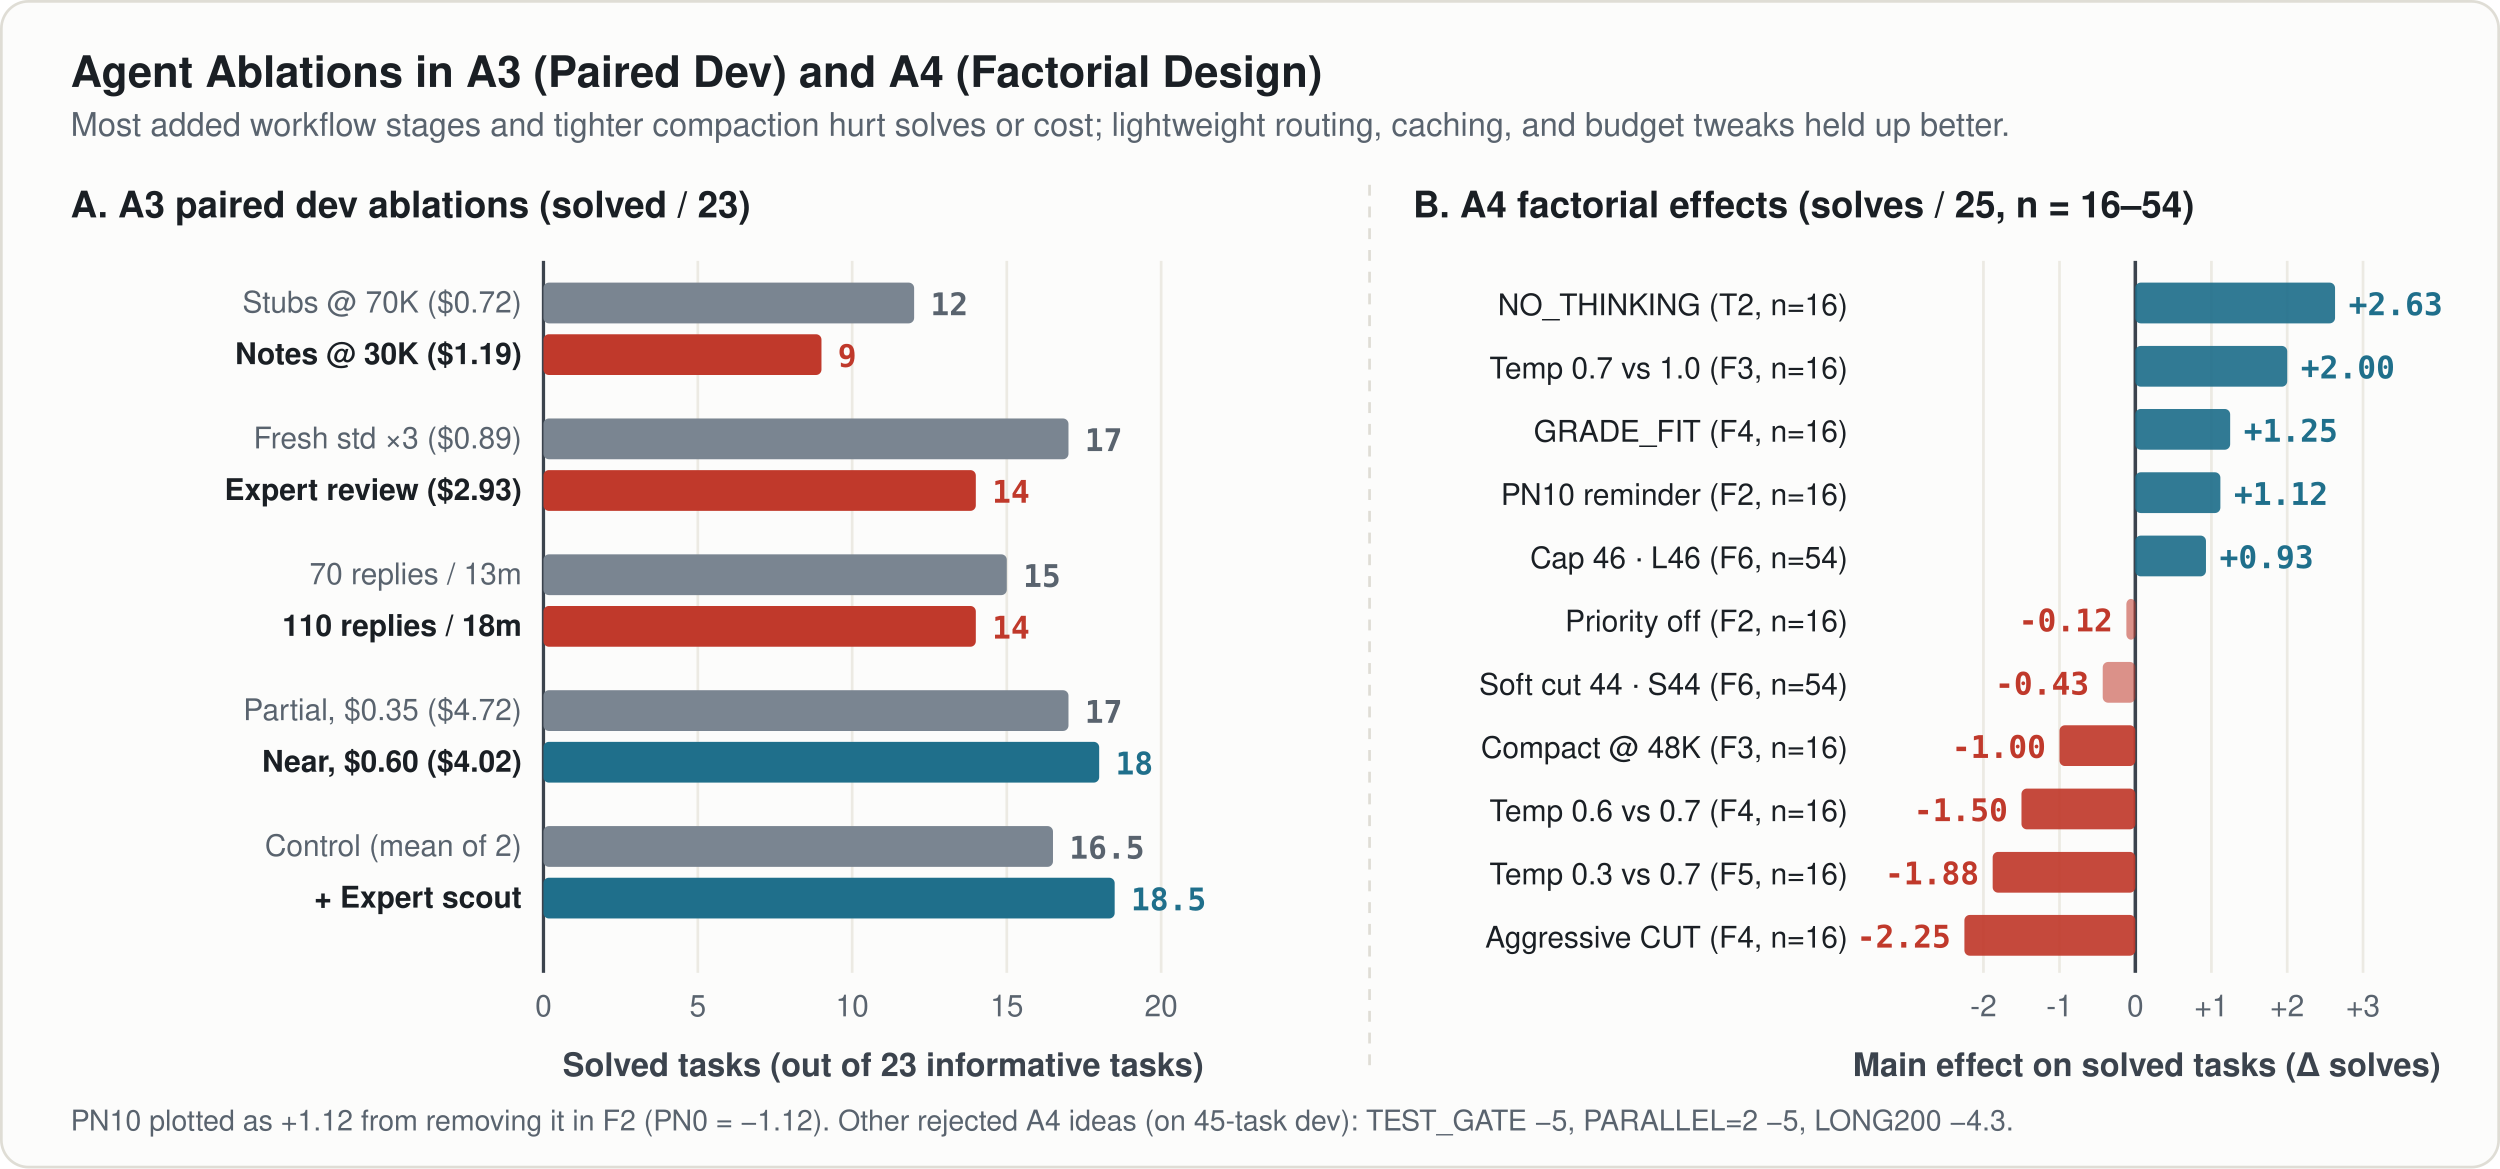
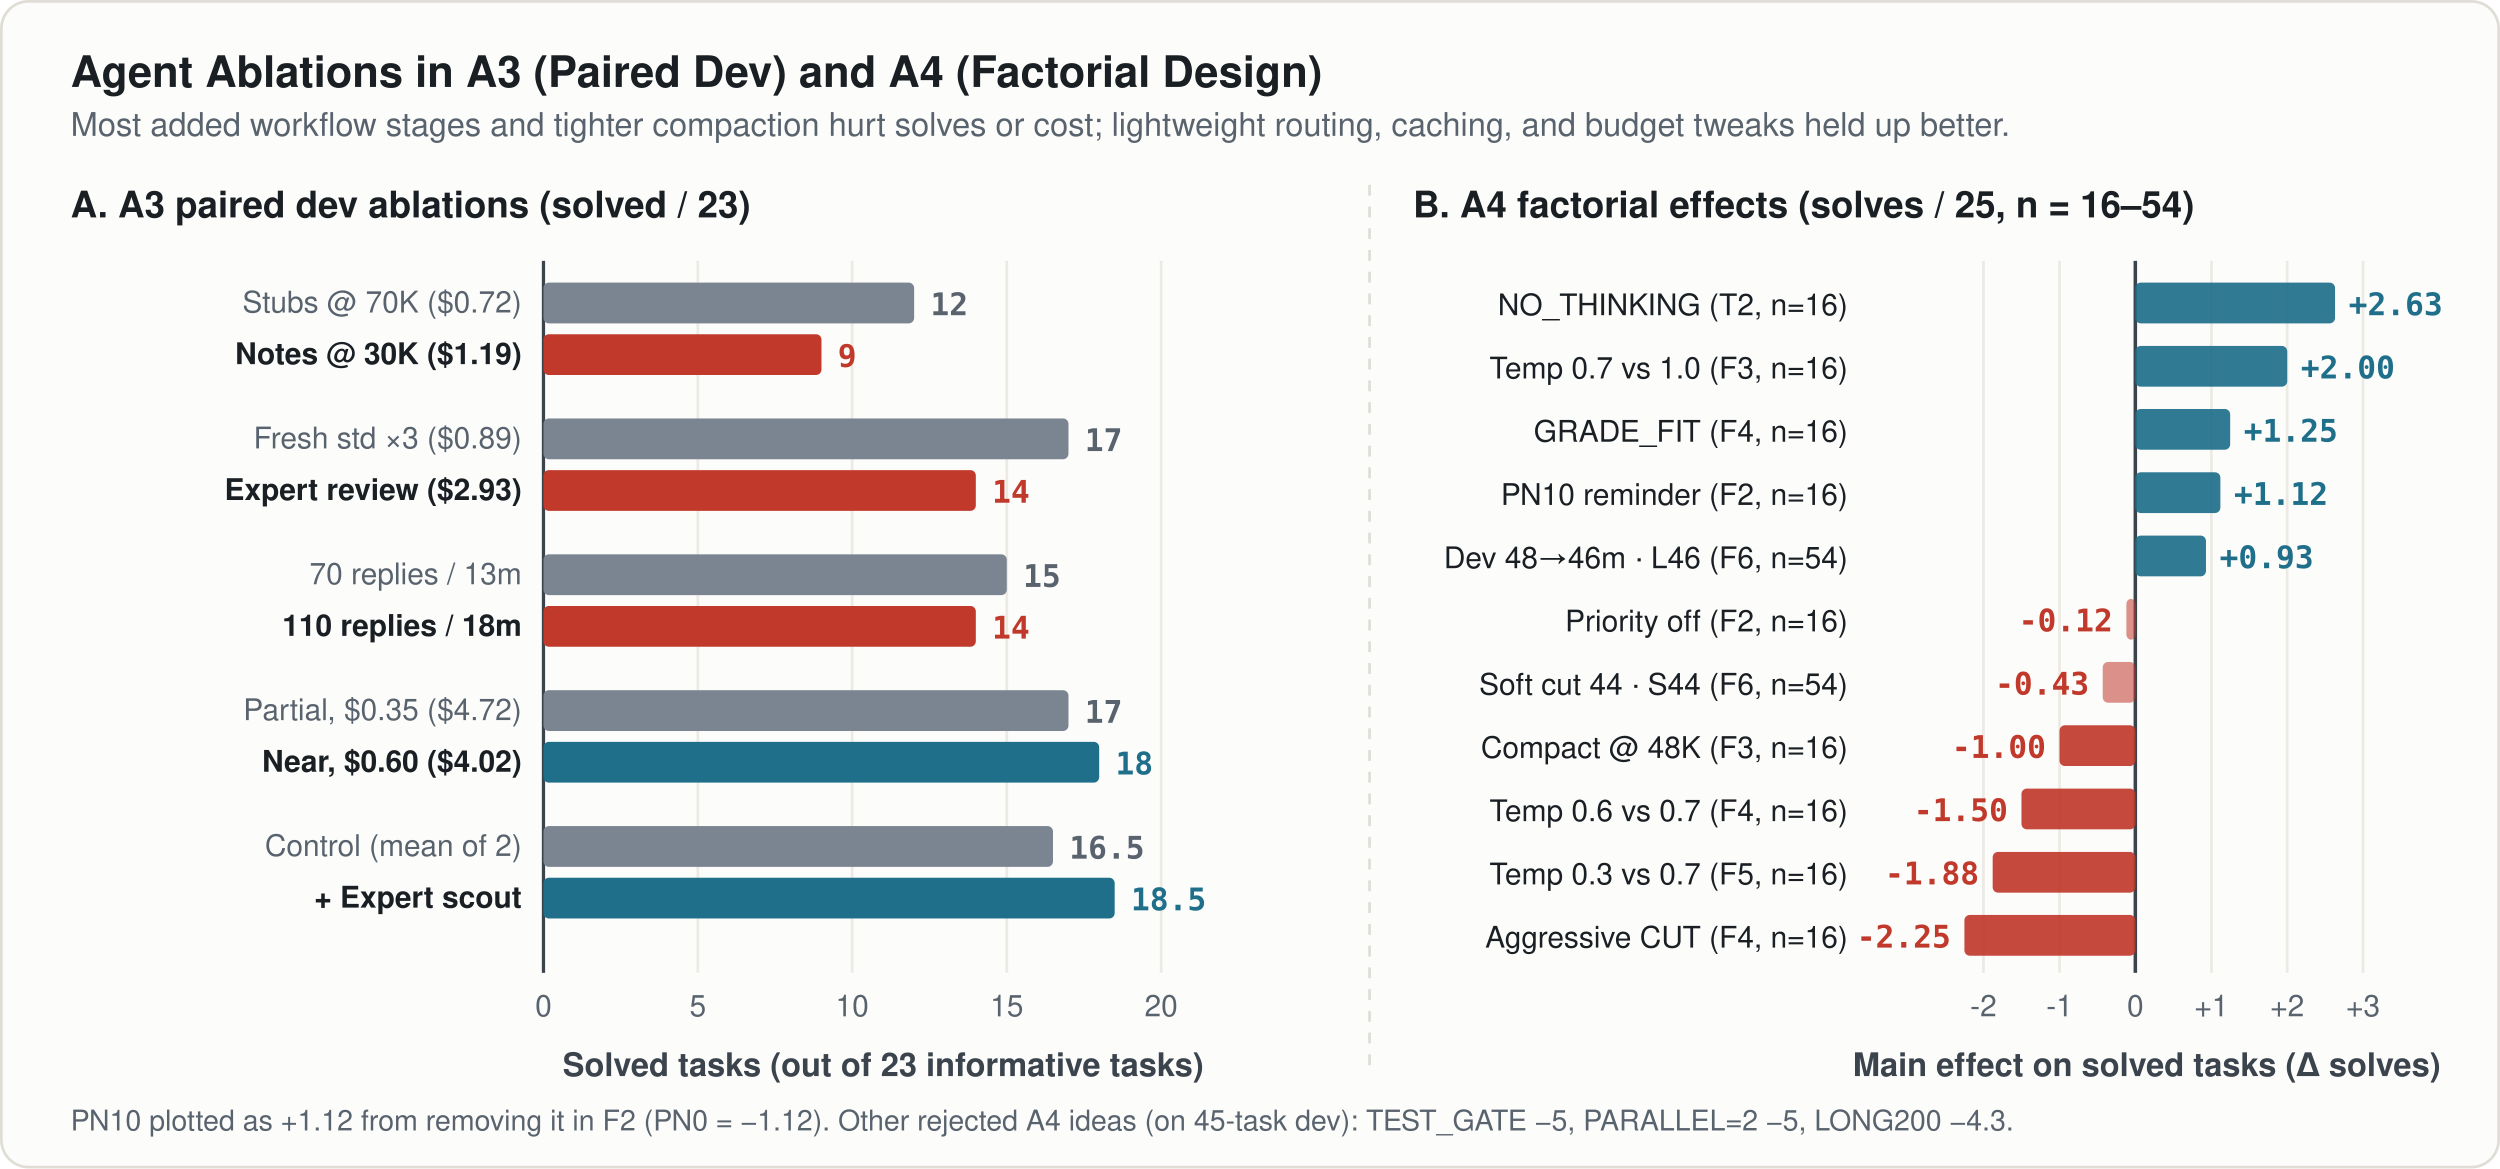
<svg xmlns="http://www.w3.org/2000/svg" viewBox="0 0 920 430" width="920" height="430" role="img" aria-label="Agent ablations across A3 and A4 showing what helped vs what backfired">
  <defs>
    <style>
      text { font-family: 'IBM Plex Sans', -apple-system, BlinkMacSystemFont, 'Segoe UI', Helvetica, Arial, sans-serif; fill: #1a1f24; }
      .title { font-size: 16px; font-weight: 700; fill: #1a1f24; }
      .subtitle { font-size: 12px; fill: #59636e; }
      .panel-title { font-size: 13.5px; font-weight: 700; fill: #1a1f24; }
      .axis-label { font-size: 12px; font-weight: 600; fill: #3b434d; }
      .tick { font-size: 11px; fill: #59636e; }
      .val { font-size: 11.5px; font-weight: 600; fill: #1a1f24; }
      .val-muted { font-size: 10.5px; fill: #59636e; }
      .mono { font-family: 'IBM Plex Mono', ui-monospace, SFMono-Regular, Menlo, monospace; }
      .note { font-size: 10.5px; fill: #59636e; }
    </style>
  </defs>
  <rect x="0.5" y="0.5" width="919" height="429" fill="#fcfcfb" rx="10" stroke="#dfddd5" stroke-width="1" />
  <text class="title" x="26" y="32">Agent Ablations in A3 (Paired Dev) and A4 (Factorial Design)</text>
  <text class="subtitle" x="26" y="50">Most added workflow stages and tighter compaction hurt solves or cost; lightweight routing, caching, and budget tweaks held up better.</text>
  <text class="panel-title" x="26" y="80">A. A3 paired dev ablations (solved / 23)</text>
  <line x1="200.0" y1="96" x2="200.0" y2="358" stroke="#eceae3" stroke-width="1" />
  <text class="tick" x="200.0" y="374" text-anchor="middle">0</text>
  <line x1="256.8" y1="96" x2="256.8" y2="358" stroke="#eceae3" stroke-width="1" />
  <text class="tick" x="256.8" y="374" text-anchor="middle">5</text>
  <line x1="313.6" y1="96" x2="313.6" y2="358" stroke="#eceae3" stroke-width="1" />
  <text class="tick" x="313.6" y="374" text-anchor="middle">10</text>
  <line x1="370.5" y1="96" x2="370.5" y2="358" stroke="#eceae3" stroke-width="1" />
  <text class="tick" x="370.5" y="374" text-anchor="middle">15</text>
  <line x1="427.3" y1="96" x2="427.3" y2="358" stroke="#eceae3" stroke-width="1" />
  <text class="tick" x="427.3" y="374" text-anchor="middle">20</text>
  <line x1="200" y1="96" x2="200" y2="358" stroke="#3b434d" stroke-width="1.2" />
  <text class="axis-label" x="325.0" y="396" text-anchor="middle">Solved tasks (out of 23 informative tasks)</text>
  <text class="tick" x="192" y="115" text-anchor="end">Stubs @ 70K ($0.72)</text>
  <rect x="200" y="104" width="136.4" height="15" rx="2" fill="#7a8591" />
  <text class="val mono" x="342.4" y="116" style="fill:#59636e">12</text>
  <text class="tick" x="192" y="134" text-anchor="end" style="fill:#1a1f24;font-weight:600">Notes @ 30K ($1.19)</text>
  <rect x="200" y="123" width="102.3" height="15" rx="2" fill="#c0392b" />
  <text class="val mono" x="308.3" y="135" style="fill:#c0392b">9</text>
  <text class="tick" x="192" y="165" text-anchor="end">Fresh std ×3 ($0.89)</text>
  <rect x="200" y="154" width="193.2" height="15" rx="2" fill="#7a8591" />
  <text class="val mono" x="399.2" y="166" style="fill:#59636e">17</text>
  <text class="tick" x="192" y="184" text-anchor="end" style="fill:#1a1f24;font-weight:600">Expert review ($2.93)</text>
  <rect x="200" y="173" width="159.1" height="15" rx="2" fill="#c0392b" />
  <text class="val mono" x="365.1" y="185" style="fill:#c0392b">14</text>
  <text class="tick" x="192" y="215" text-anchor="end">70 replies / 13m</text>
  <rect x="200" y="204" width="170.5" height="15" rx="2" fill="#7a8591" />
  <text class="val mono" x="376.5" y="216" style="fill:#59636e">15</text>
  <text class="tick" x="192" y="234" text-anchor="end" style="fill:#1a1f24;font-weight:600">110 replies / 18m</text>
  <rect x="200" y="223" width="159.1" height="15" rx="2" fill="#c0392b" />
  <text class="val mono" x="365.1" y="235" style="fill:#c0392b">14</text>
  <text class="tick" x="192" y="265" text-anchor="end">Partial, $0.35 ($4.72)</text>
  <rect x="200" y="254" width="193.2" height="15" rx="2" fill="#7a8591" />
  <text class="val mono" x="399.2" y="266" style="fill:#59636e">17</text>
  <text class="tick" x="192" y="284" text-anchor="end" style="fill:#1a1f24;font-weight:600">Near, $0.60 ($4.02)</text>
  <rect x="200" y="273" width="204.5" height="15" rx="2" fill="#1f6f8b" />
  <text class="val mono" x="410.5" y="285" style="fill:#1f6f8b">18</text>
  <text class="tick" x="192" y="315" text-anchor="end">Control (mean of 2)</text>
  <rect x="200" y="304" width="187.5" height="15" rx="2" fill="#7a8591" />
  <text class="val mono" x="393.5" y="316" style="fill:#59636e">16.5</text>
  <text class="tick" x="192" y="334" text-anchor="end" style="fill:#1a1f24;font-weight:600">+ Expert scout</text>
  <rect x="200" y="323" width="210.2" height="15" rx="2" fill="#1f6f8b" />
  <text class="val mono" x="416.2" y="335" style="fill:#1f6f8b">18.5</text>
  <line x1="504" y1="68" x2="504" y2="394" stroke="#dfddd5" stroke-width="1" stroke-dasharray="4 4" />
  <text class="panel-title" x="520" y="80">B. A4 factorial effects (solves / 25, n = 16–54)</text>
  <line x1="729.9" y1="96" x2="729.9" y2="358" stroke="#eceae3" stroke-width="1" />
  <text class="tick" x="729.9" y="374" text-anchor="middle">-2</text>
  <line x1="757.9" y1="96" x2="757.9" y2="358" stroke="#eceae3" stroke-width="1" />
  <text class="tick" x="757.9" y="374" text-anchor="middle">-1</text>
  <line x1="785.8" y1="96" x2="785.8" y2="358" stroke="#3b434d" stroke-width="1.3" />
  <text class="tick" x="785.8" y="374" text-anchor="middle">0</text>
  <line x1="813.8" y1="96" x2="813.8" y2="358" stroke="#eceae3" stroke-width="1" />
  <text class="tick" x="813.8" y="374" text-anchor="middle">+1</text>
  <line x1="841.7" y1="96" x2="841.7" y2="358" stroke="#eceae3" stroke-width="1" />
  <text class="tick" x="841.7" y="374" text-anchor="middle">+2</text>
  <line x1="869.6" y1="96" x2="869.6" y2="358" stroke="#eceae3" stroke-width="1" />
  <text class="tick" x="869.6" y="374" text-anchor="middle">+3</text>
  <text class="axis-label" x="790.0" y="396" text-anchor="middle">Main effect on solved tasks (Δ solves)</text>
  <text class="tick" x="680" y="116.0" text-anchor="end" style="fill:#1a1f24">NO_THINKING (T2, n=16)</text>
  <rect x="785.8" y="104.0" width="73.5" height="15" rx="2" fill="#1f6f8b" opacity="0.92" />
  <text class="val mono" x="864.3" y="116.0" text-anchor="start" style="fill:#1f6f8b">+2.63</text>
  <text class="tick" x="680" y="139.273" text-anchor="end" style="fill:#1a1f24">Temp 0.7 vs 1.0 (F3, n=16)</text>
  <rect x="785.8" y="127.3" width="55.9" height="15" rx="2" fill="#1f6f8b" opacity="0.92" />
  <text class="val mono" x="846.7" y="139.273" text-anchor="start" style="fill:#1f6f8b">+2.00</text>
  <text class="tick" x="680" y="162.545" text-anchor="end" style="fill:#1a1f24">GRADE_FIT (F4, n=16)</text>
  <rect x="785.8" y="150.5" width="34.9" height="15" rx="2" fill="#1f6f8b" opacity="0.92" />
  <text class="val mono" x="825.7" y="162.545" text-anchor="start" style="fill:#1f6f8b">+1.25</text>
  <text class="tick" x="680" y="185.818" text-anchor="end" style="fill:#1a1f24">PN10 reminder (F2, n=16)</text>
  <rect x="785.8" y="173.8" width="31.3" height="15" rx="2" fill="#1f6f8b" opacity="0.92" />
  <text class="val mono" x="822.1" y="185.818" text-anchor="start" style="fill:#1f6f8b">+1.12</text>
-   <text class="tick" x="680" y="209.091" text-anchor="end" style="fill:#1a1f24">Cap 46 · L46 (F6, n=54)</text>
+   <text class="tick" x="680" y="209.091" text-anchor="end" style="fill:#1a1f24">Dev 48→46m · L46 (F6, n=54)</text>
  <rect x="785.8" y="197.1" width="26.0" height="15" rx="2" fill="#1f6f8b" opacity="0.92" />
  <text class="val mono" x="816.8" y="209.091" text-anchor="start" style="fill:#1f6f8b">+0.93</text>
  <text class="tick" x="680" y="232.364" text-anchor="end" style="fill:#1a1f24">Priority off (F2, n=16)</text>
  <rect x="782.5" y="220.4" width="3.4" height="15" rx="2" fill="#c0392b" opacity="0.55" />
  <text class="val mono" x="777.5" y="232.364" text-anchor="end" style="fill:#c0392b">-0.12</text>
  <text class="tick" x="680" y="255.636" text-anchor="end" style="fill:#1a1f24">Soft cut 44 · S44 (F6, n=54)</text>
  <rect x="773.8" y="243.6" width="12.0" height="15" rx="2" fill="#c0392b" opacity="0.55" />
  <text class="val mono" x="768.8" y="255.636" text-anchor="end" style="fill:#c0392b">-0.43</text>
  <text class="tick" x="680" y="278.909" text-anchor="end" style="fill:#1a1f24">Compact @ 48K (F3, n=16)</text>
  <rect x="757.9" y="266.9" width="27.9" height="15" rx="2" fill="#c0392b" opacity="0.92" />
  <text class="val mono" x="752.9" y="278.909" text-anchor="end" style="fill:#c0392b">-1.00</text>
  <text class="tick" x="680" y="302.182" text-anchor="end" style="fill:#1a1f24">Temp 0.6 vs 0.7 (F4, n=16)</text>
  <rect x="743.9" y="290.2" width="41.9" height="15" rx="2" fill="#c0392b" opacity="0.92" />
  <text class="val mono" x="738.9" y="302.182" text-anchor="end" style="fill:#c0392b">-1.50</text>
  <text class="tick" x="680" y="325.455" text-anchor="end" style="fill:#1a1f24">Temp 0.3 vs 0.7 (F5, n=16)</text>
  <rect x="733.3" y="313.5" width="52.5" height="15" rx="2" fill="#c0392b" opacity="0.92" />
  <text class="val mono" x="728.3" y="325.455" text-anchor="end" style="fill:#c0392b">-1.88</text>
  <text class="tick" x="680" y="348.727" text-anchor="end" style="fill:#1a1f24">Aggressive CUT (F4, n=16)</text>
  <rect x="722.9" y="336.7" width="62.9" height="15" rx="2" fill="#c0392b" opacity="0.92" />
  <text class="val mono" x="717.9" y="348.727" text-anchor="end" style="fill:#c0392b">-2.25</text>
  <text class="note" x="26" y="416">PN10 plotted as +1.12 from removing it in F2 (PN0 = −1.12). Other rejected A4 ideas (on 45-task dev): TEST_GATE −5, PARALLEL=2 −5, LONG200 −4.3.</text>
</svg>
